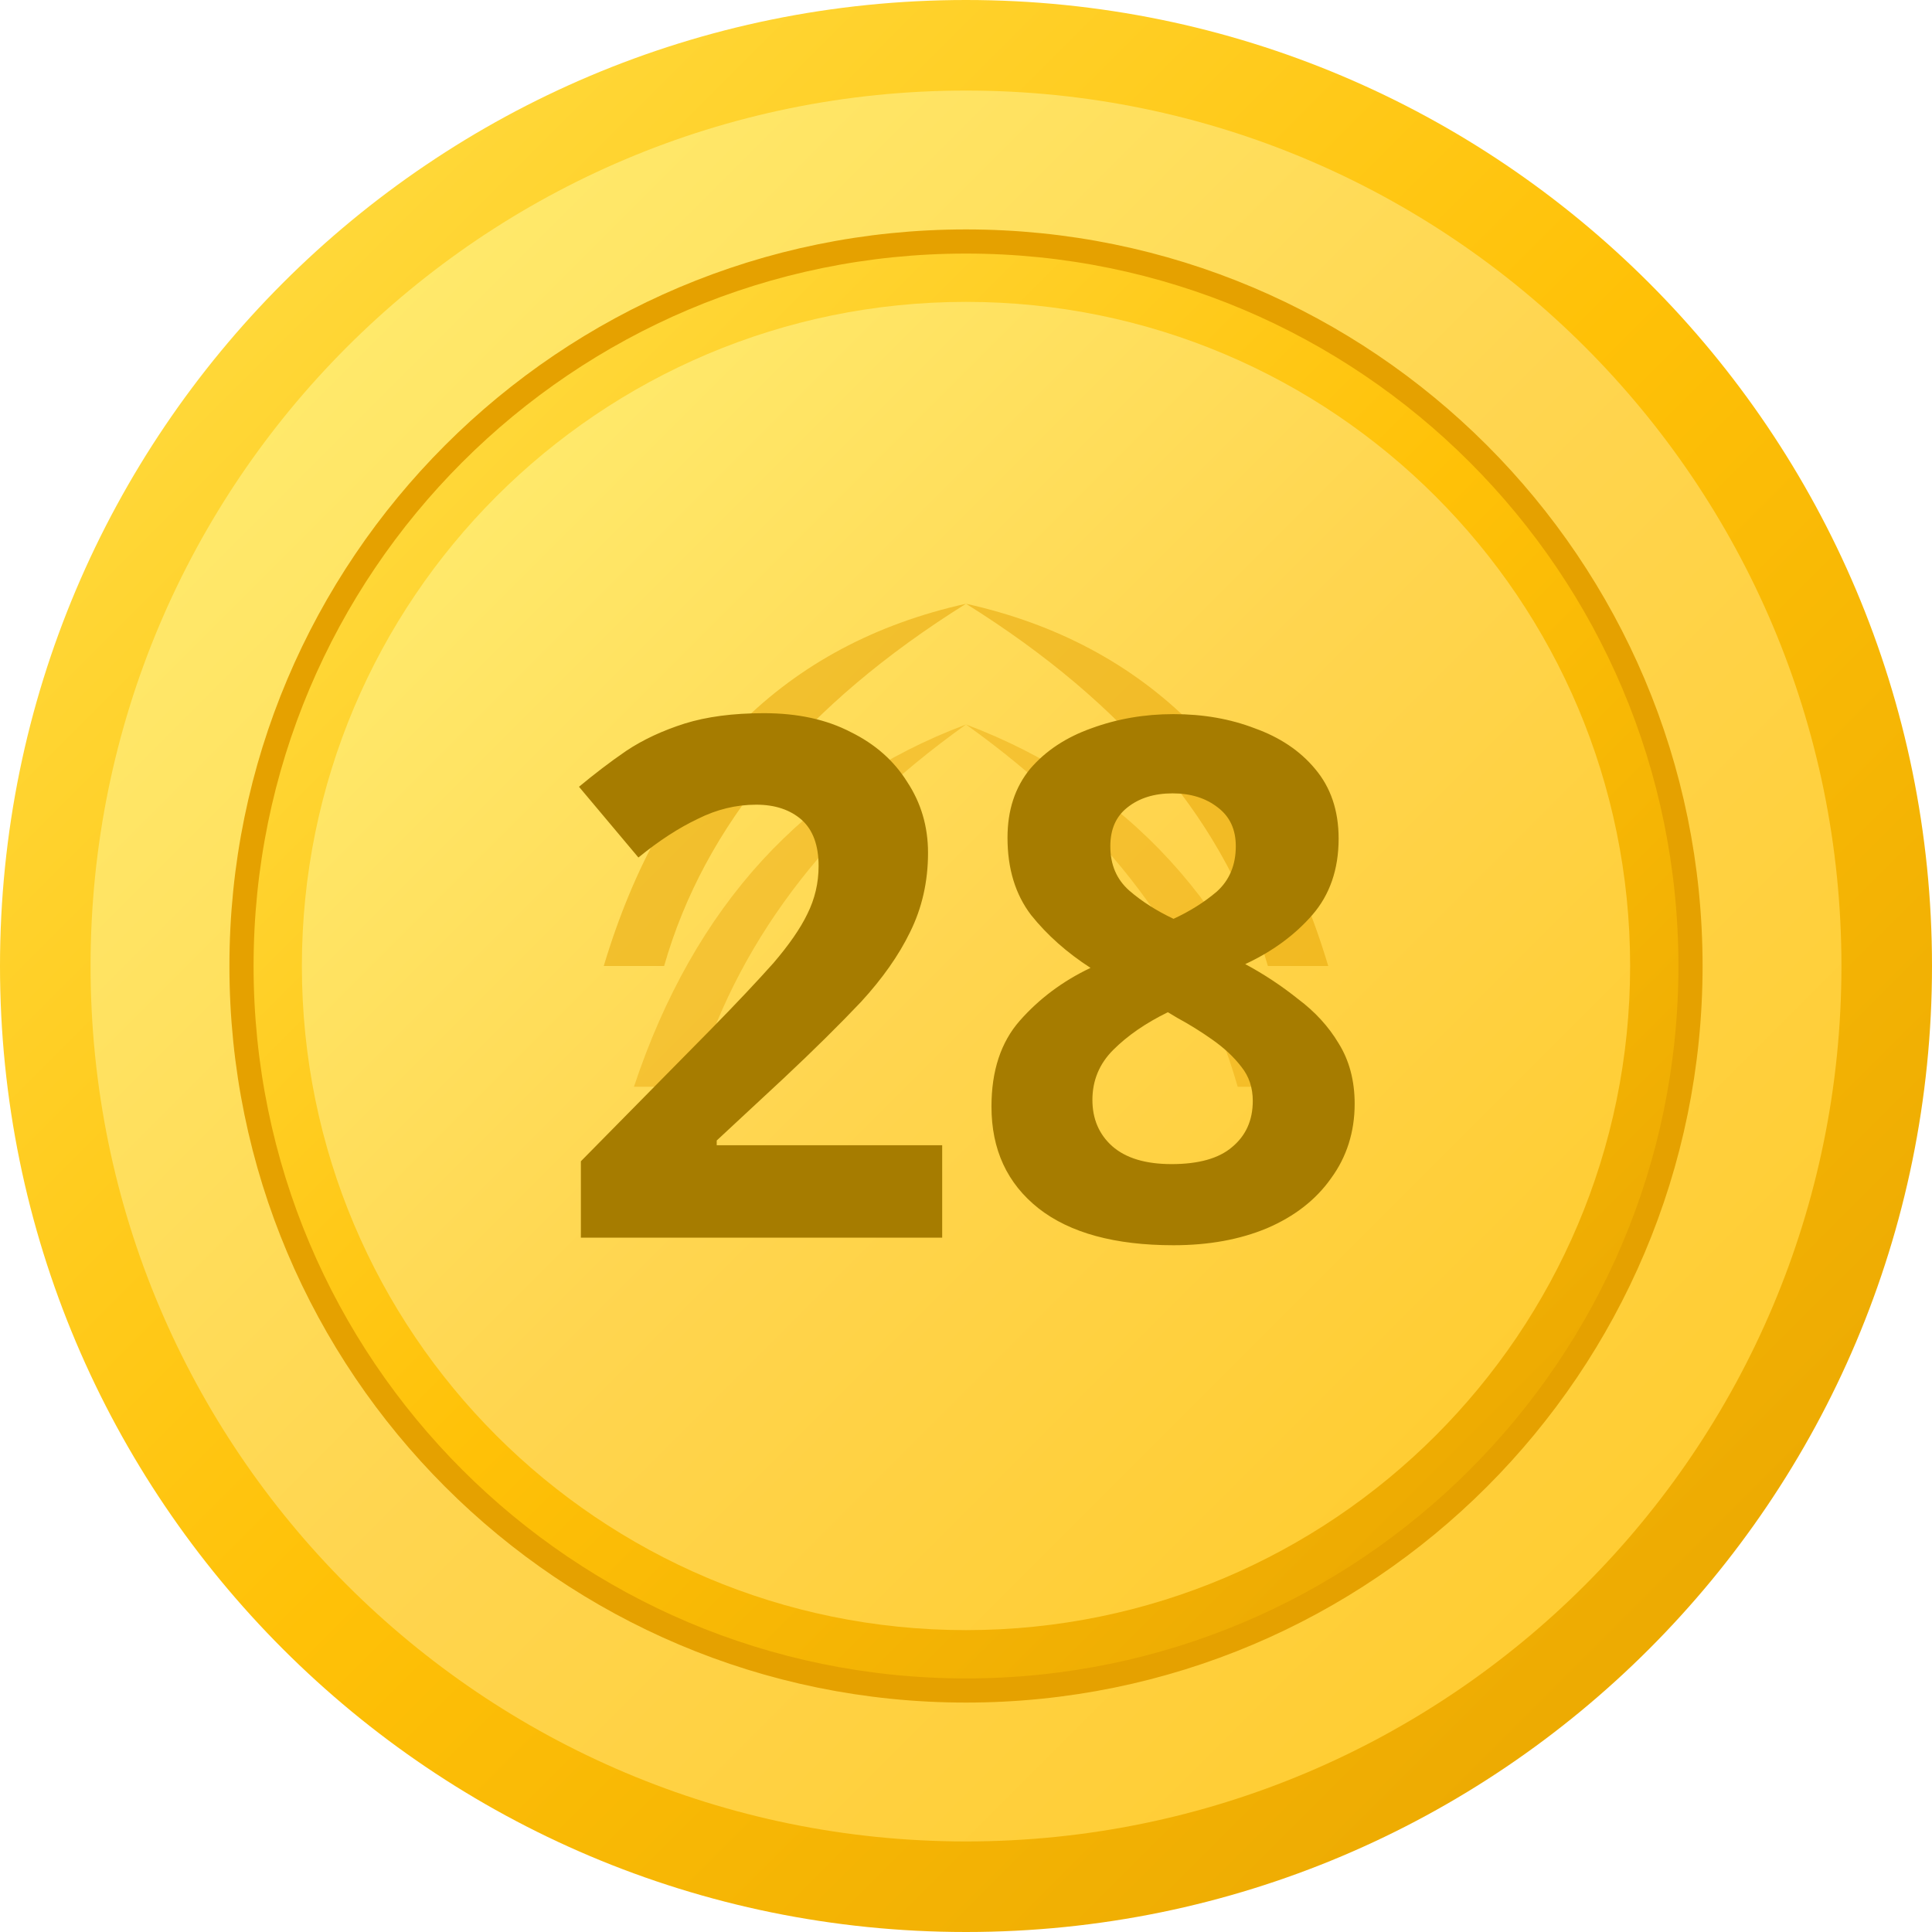
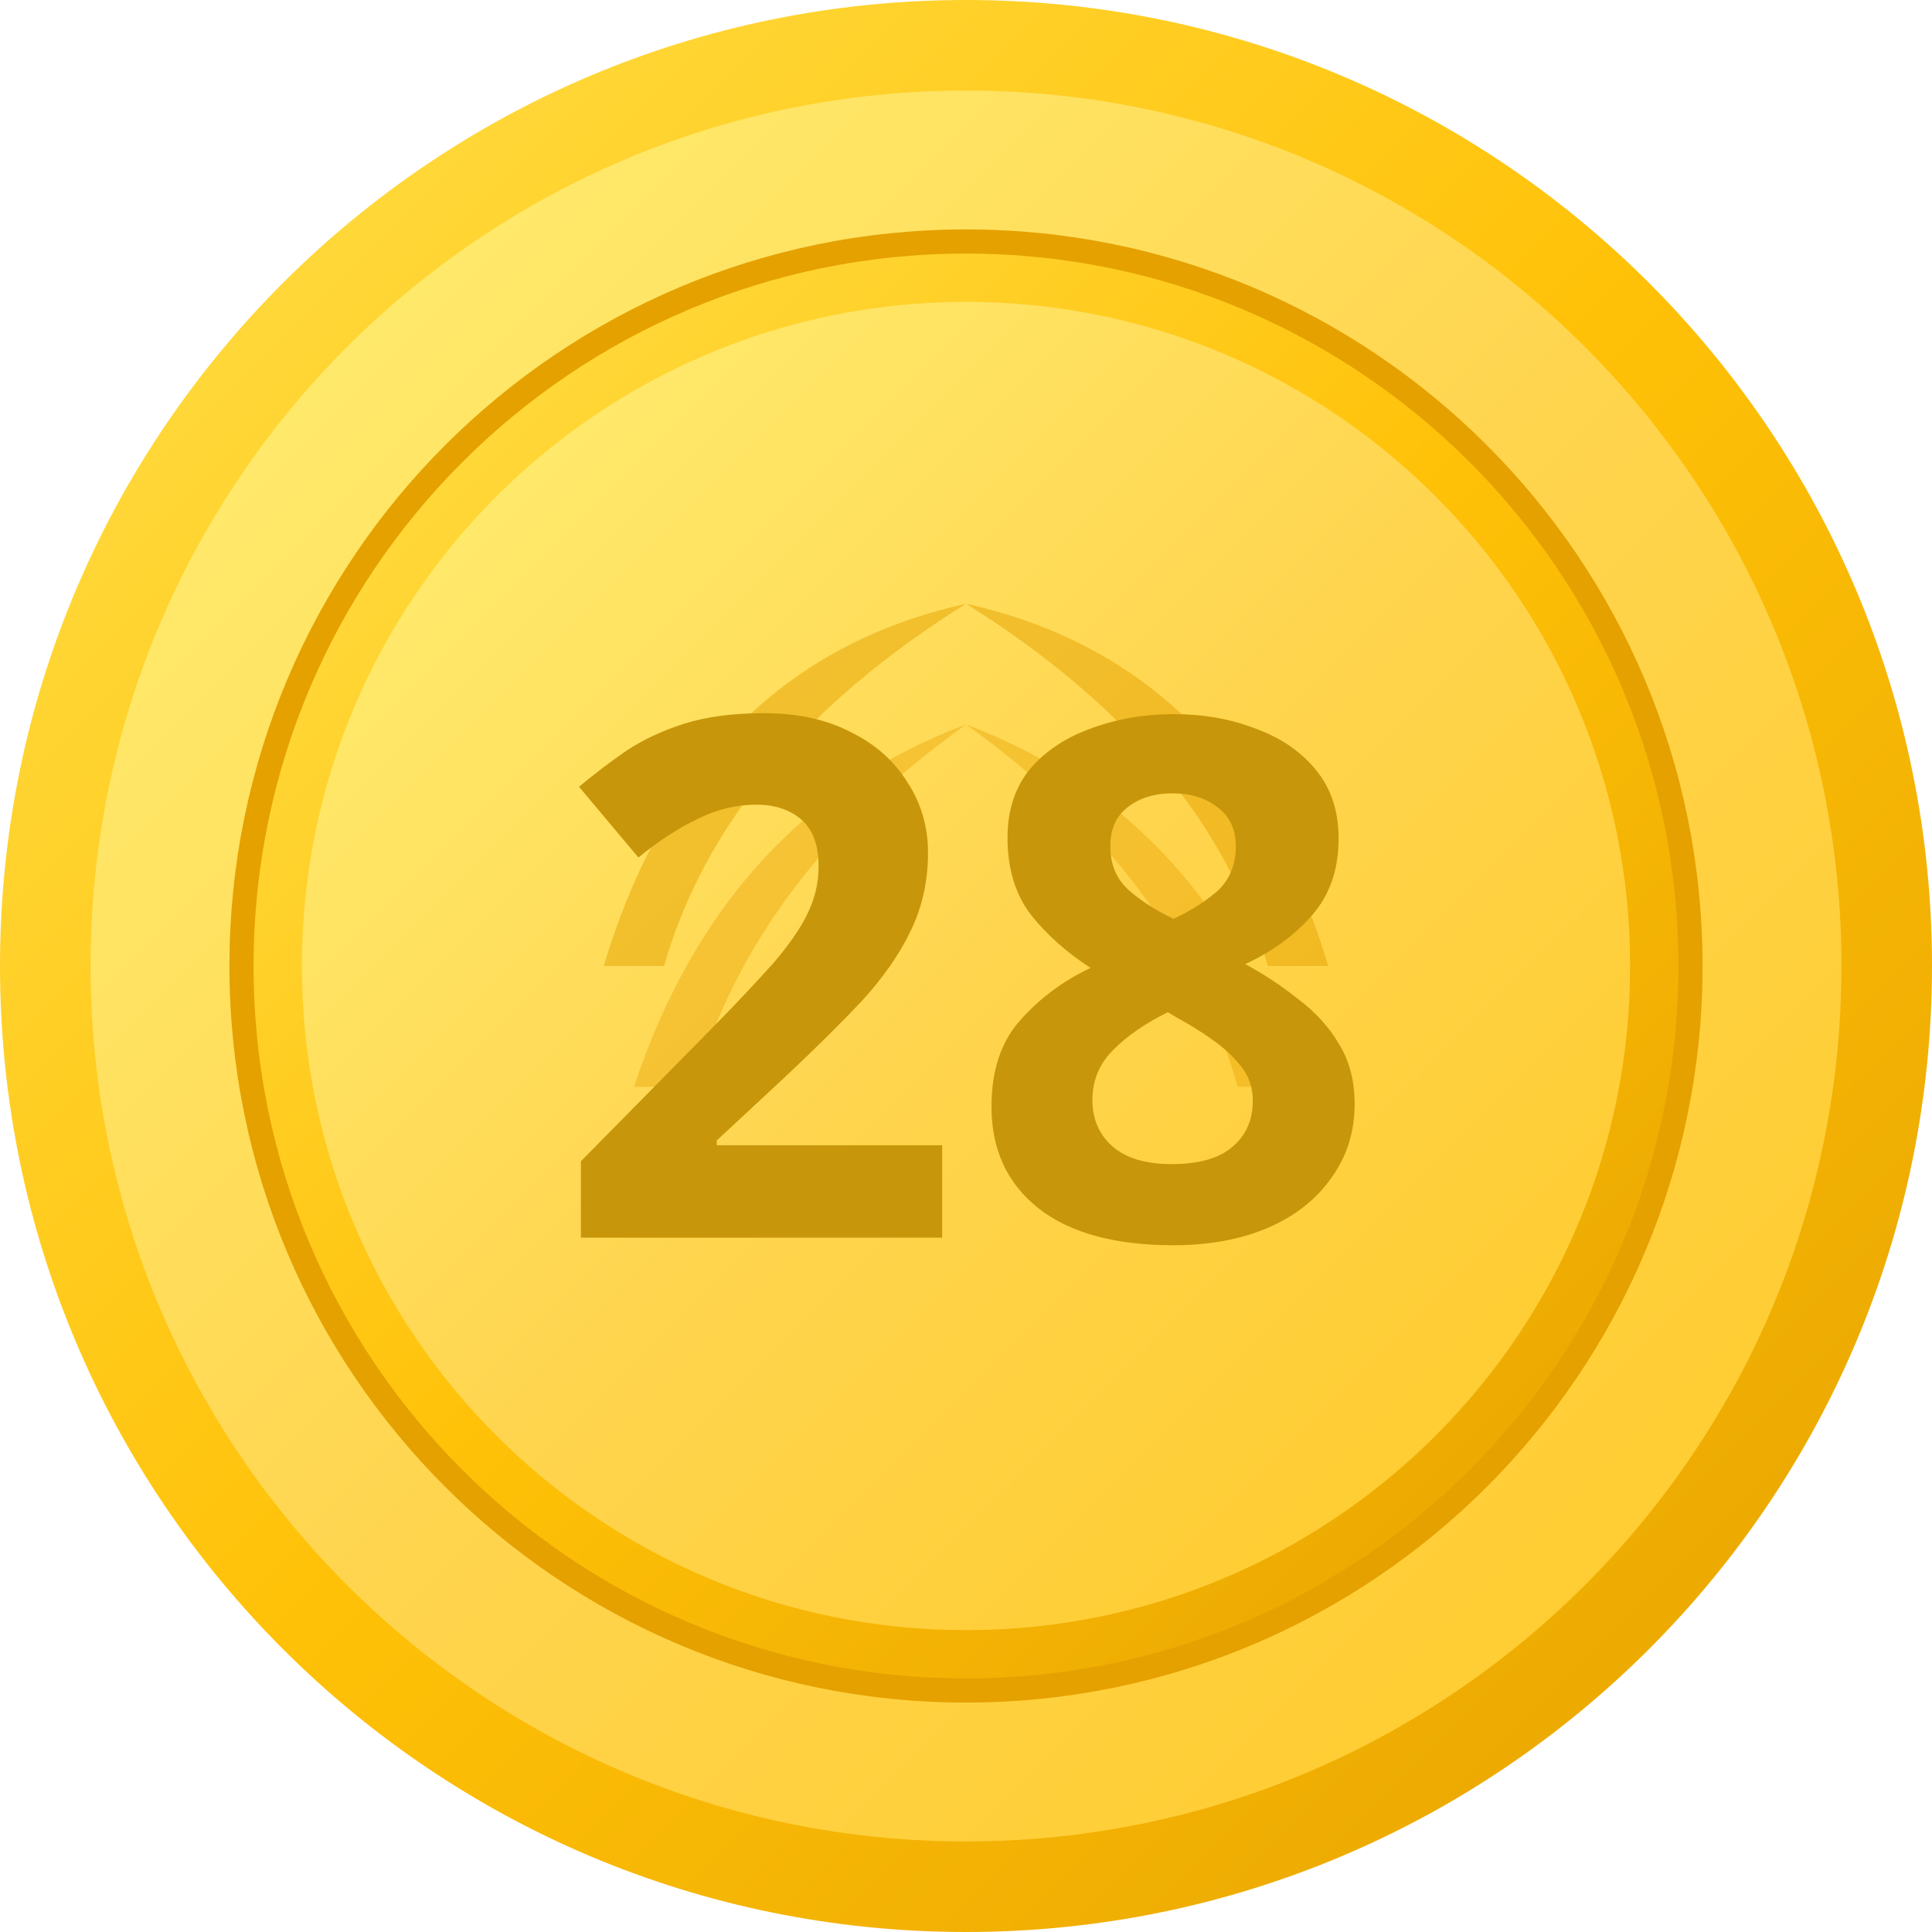
<svg xmlns="http://www.w3.org/2000/svg" viewBox="0 0 32 32">
  <defs>
    <linearGradient id="gold" x1="0" y1="0" x2="1" y2="1">
      <stop offset="0%" stop-color="#ffe14d" />
      <stop offset="50%" stop-color="#ffc107" />
      <stop offset="100%" stop-color="#e5a100" />
    </linearGradient>
    <linearGradient id="goldLight" x1="0" y1="0" x2="1" y2="1">
      <stop offset="0%" stop-color="#fff176" />
      <stop offset="50%" stop-color="#ffd54f" />
      <stop offset="100%" stop-color="#ffca28" />
    </linearGradient>
  </defs>
  <circle cx="16" cy="16" r="16" fill="url(#gold)" />
  <circle cx="16" cy="16" r="14.5" fill="url(#goldLight)" />
  <circle cx="16" cy="16" r="12" fill="url(#gold)" stroke="#e5a100" stroke-width="0.4" />
  <circle cx="16" cy="16" r="11" fill="url(#goldLight)" />
  <path d="M10,16 Q11.5,11 16,10 Q12,12.5 11,16" fill="#e5a100" opacity="0.5" />
  <path d="M10.5,18 Q12,13.5 16,12 Q12.5,14.5 11.5,18" fill="#e5a100" opacity="0.4" />
  <path d="M22,16 Q20.5,11 16,10 Q20,12.5 21,16" fill="#e5a100" opacity="0.5" />
  <path d="M21.5,18 Q20,13.5 16,12 Q19.5,14.5 20.5,18" fill="#e5a100" opacity="0.4" />
-   <text x="16" y="20.5" text-anchor="middle" font-family="system-ui, sans-serif" font-size="12" font-weight="bold" fill="#a67c00">28</text>
+   <text x="16" y="20.5" text-anchor="middle" font-family="system-ui, sans-serif" font-size="12" font-weight="bold" fill="#c8960a">28</text>
</svg>
